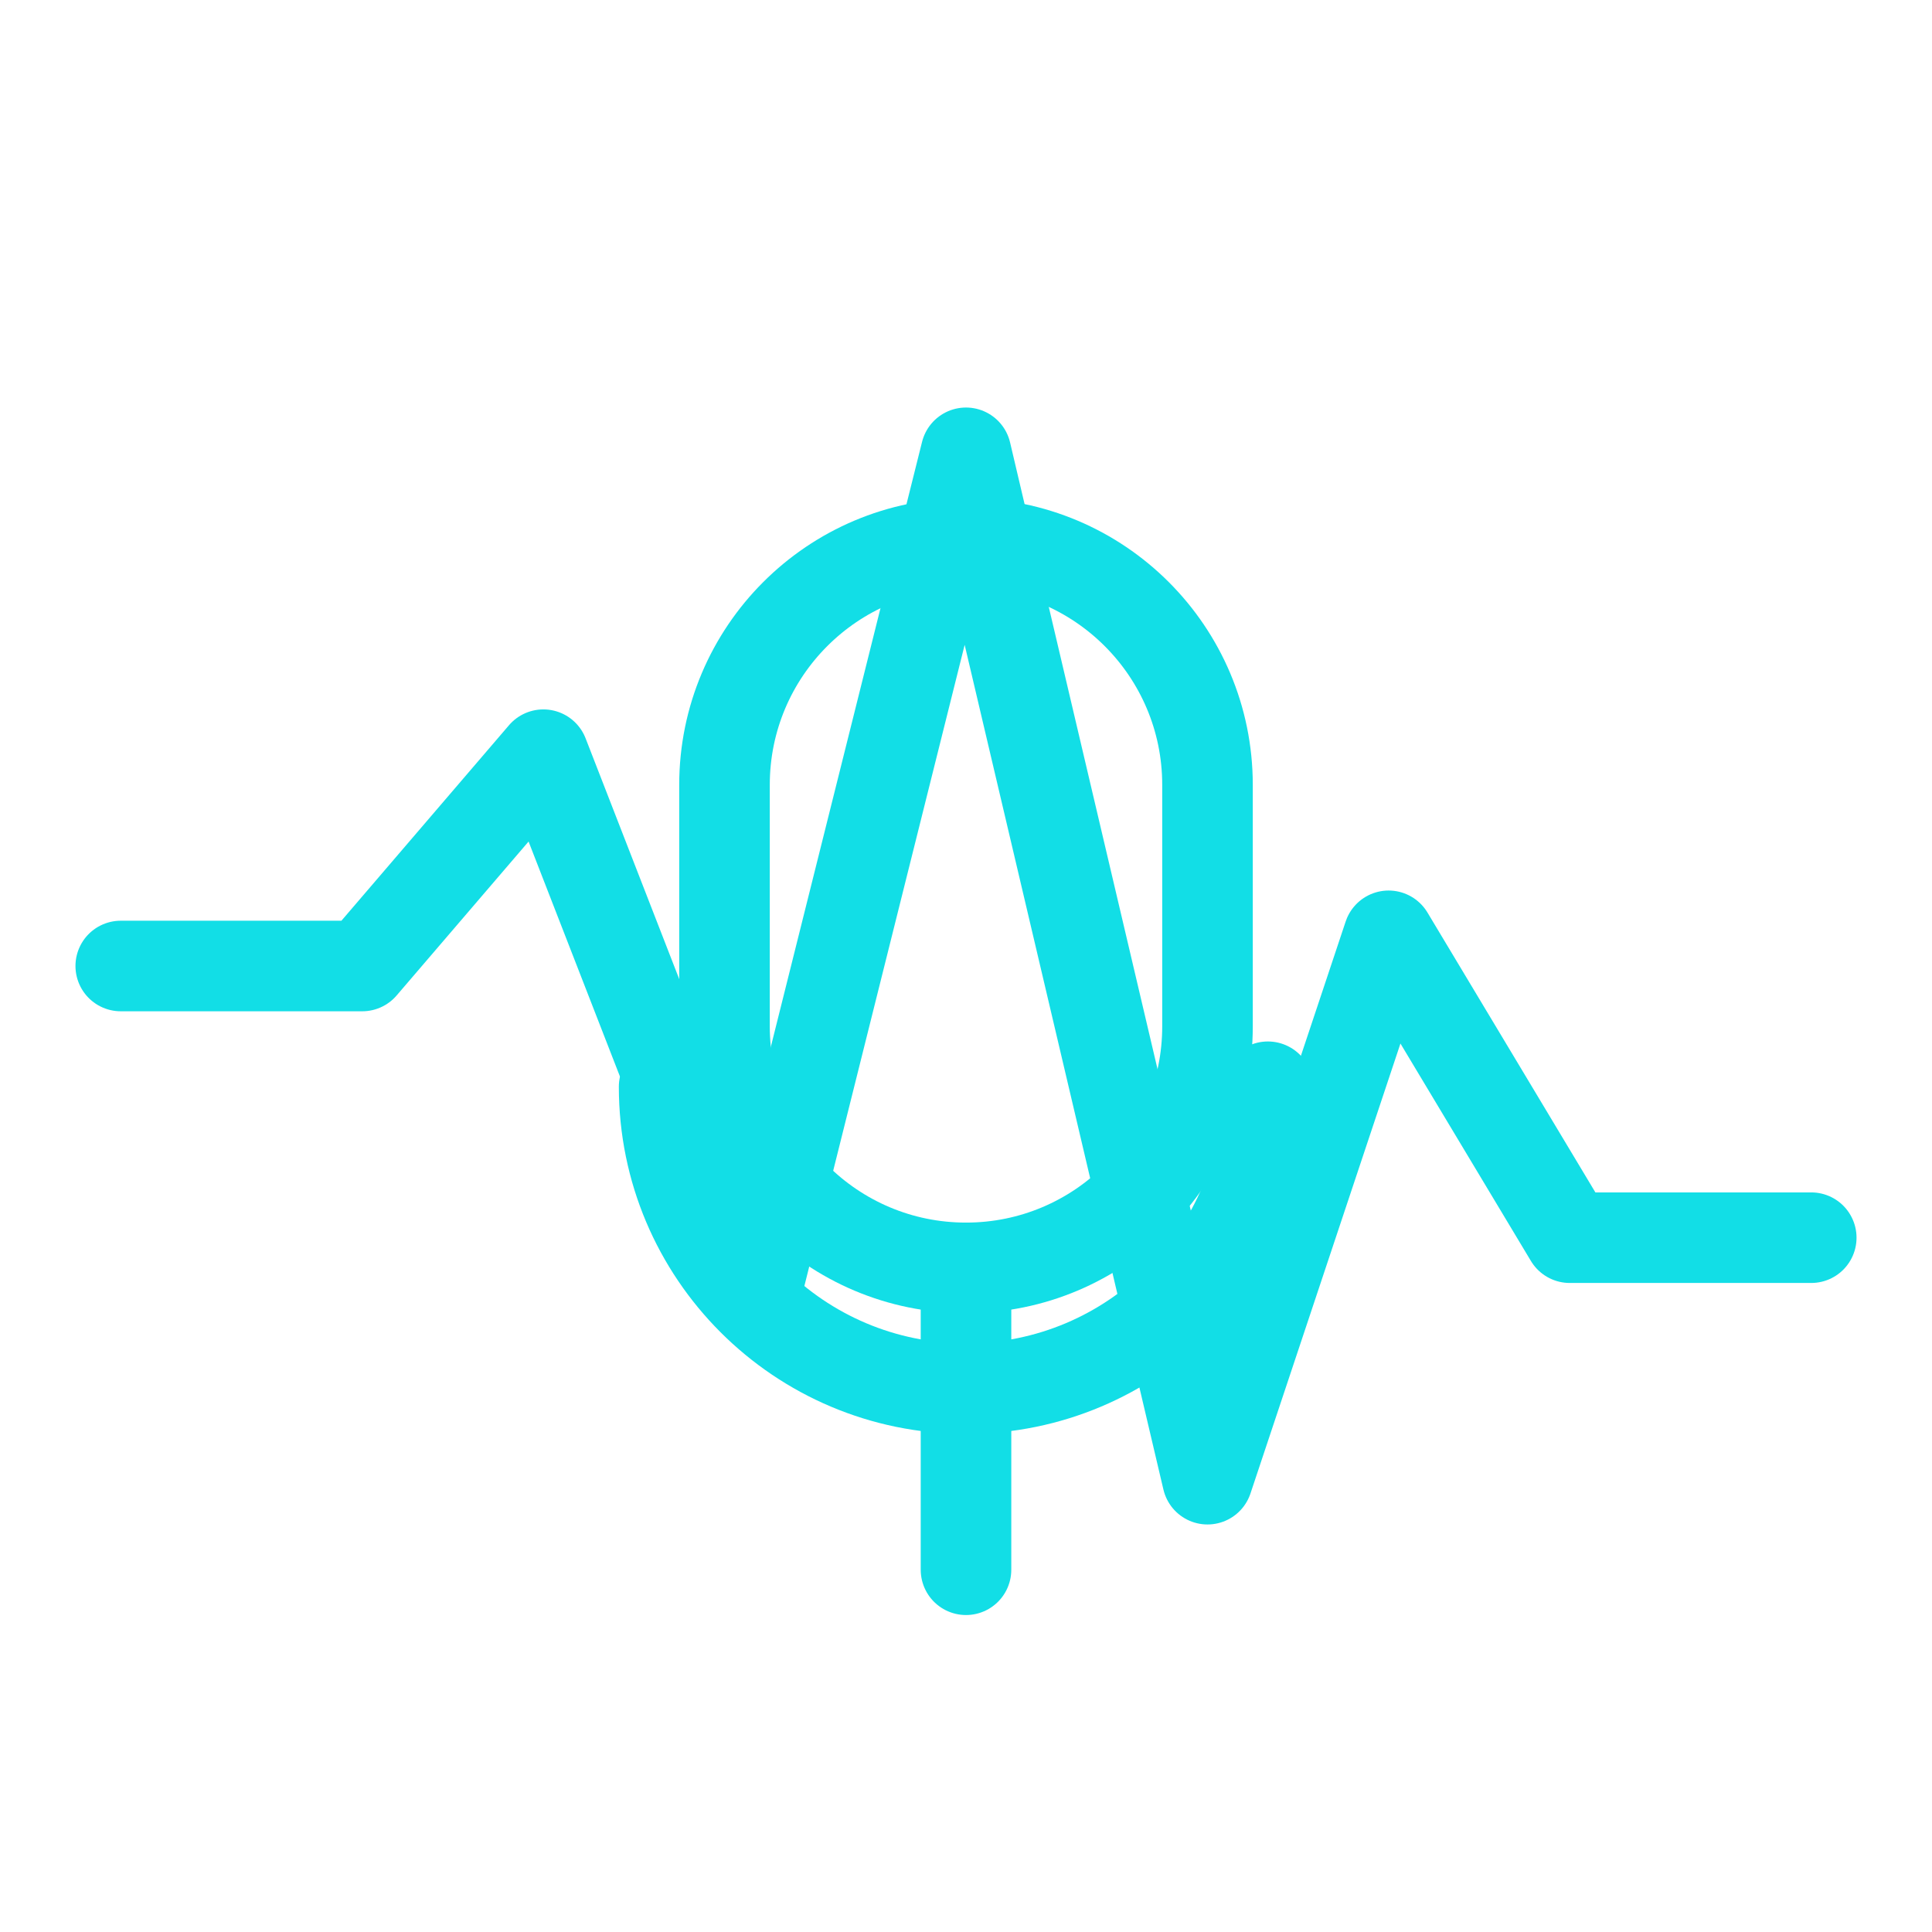
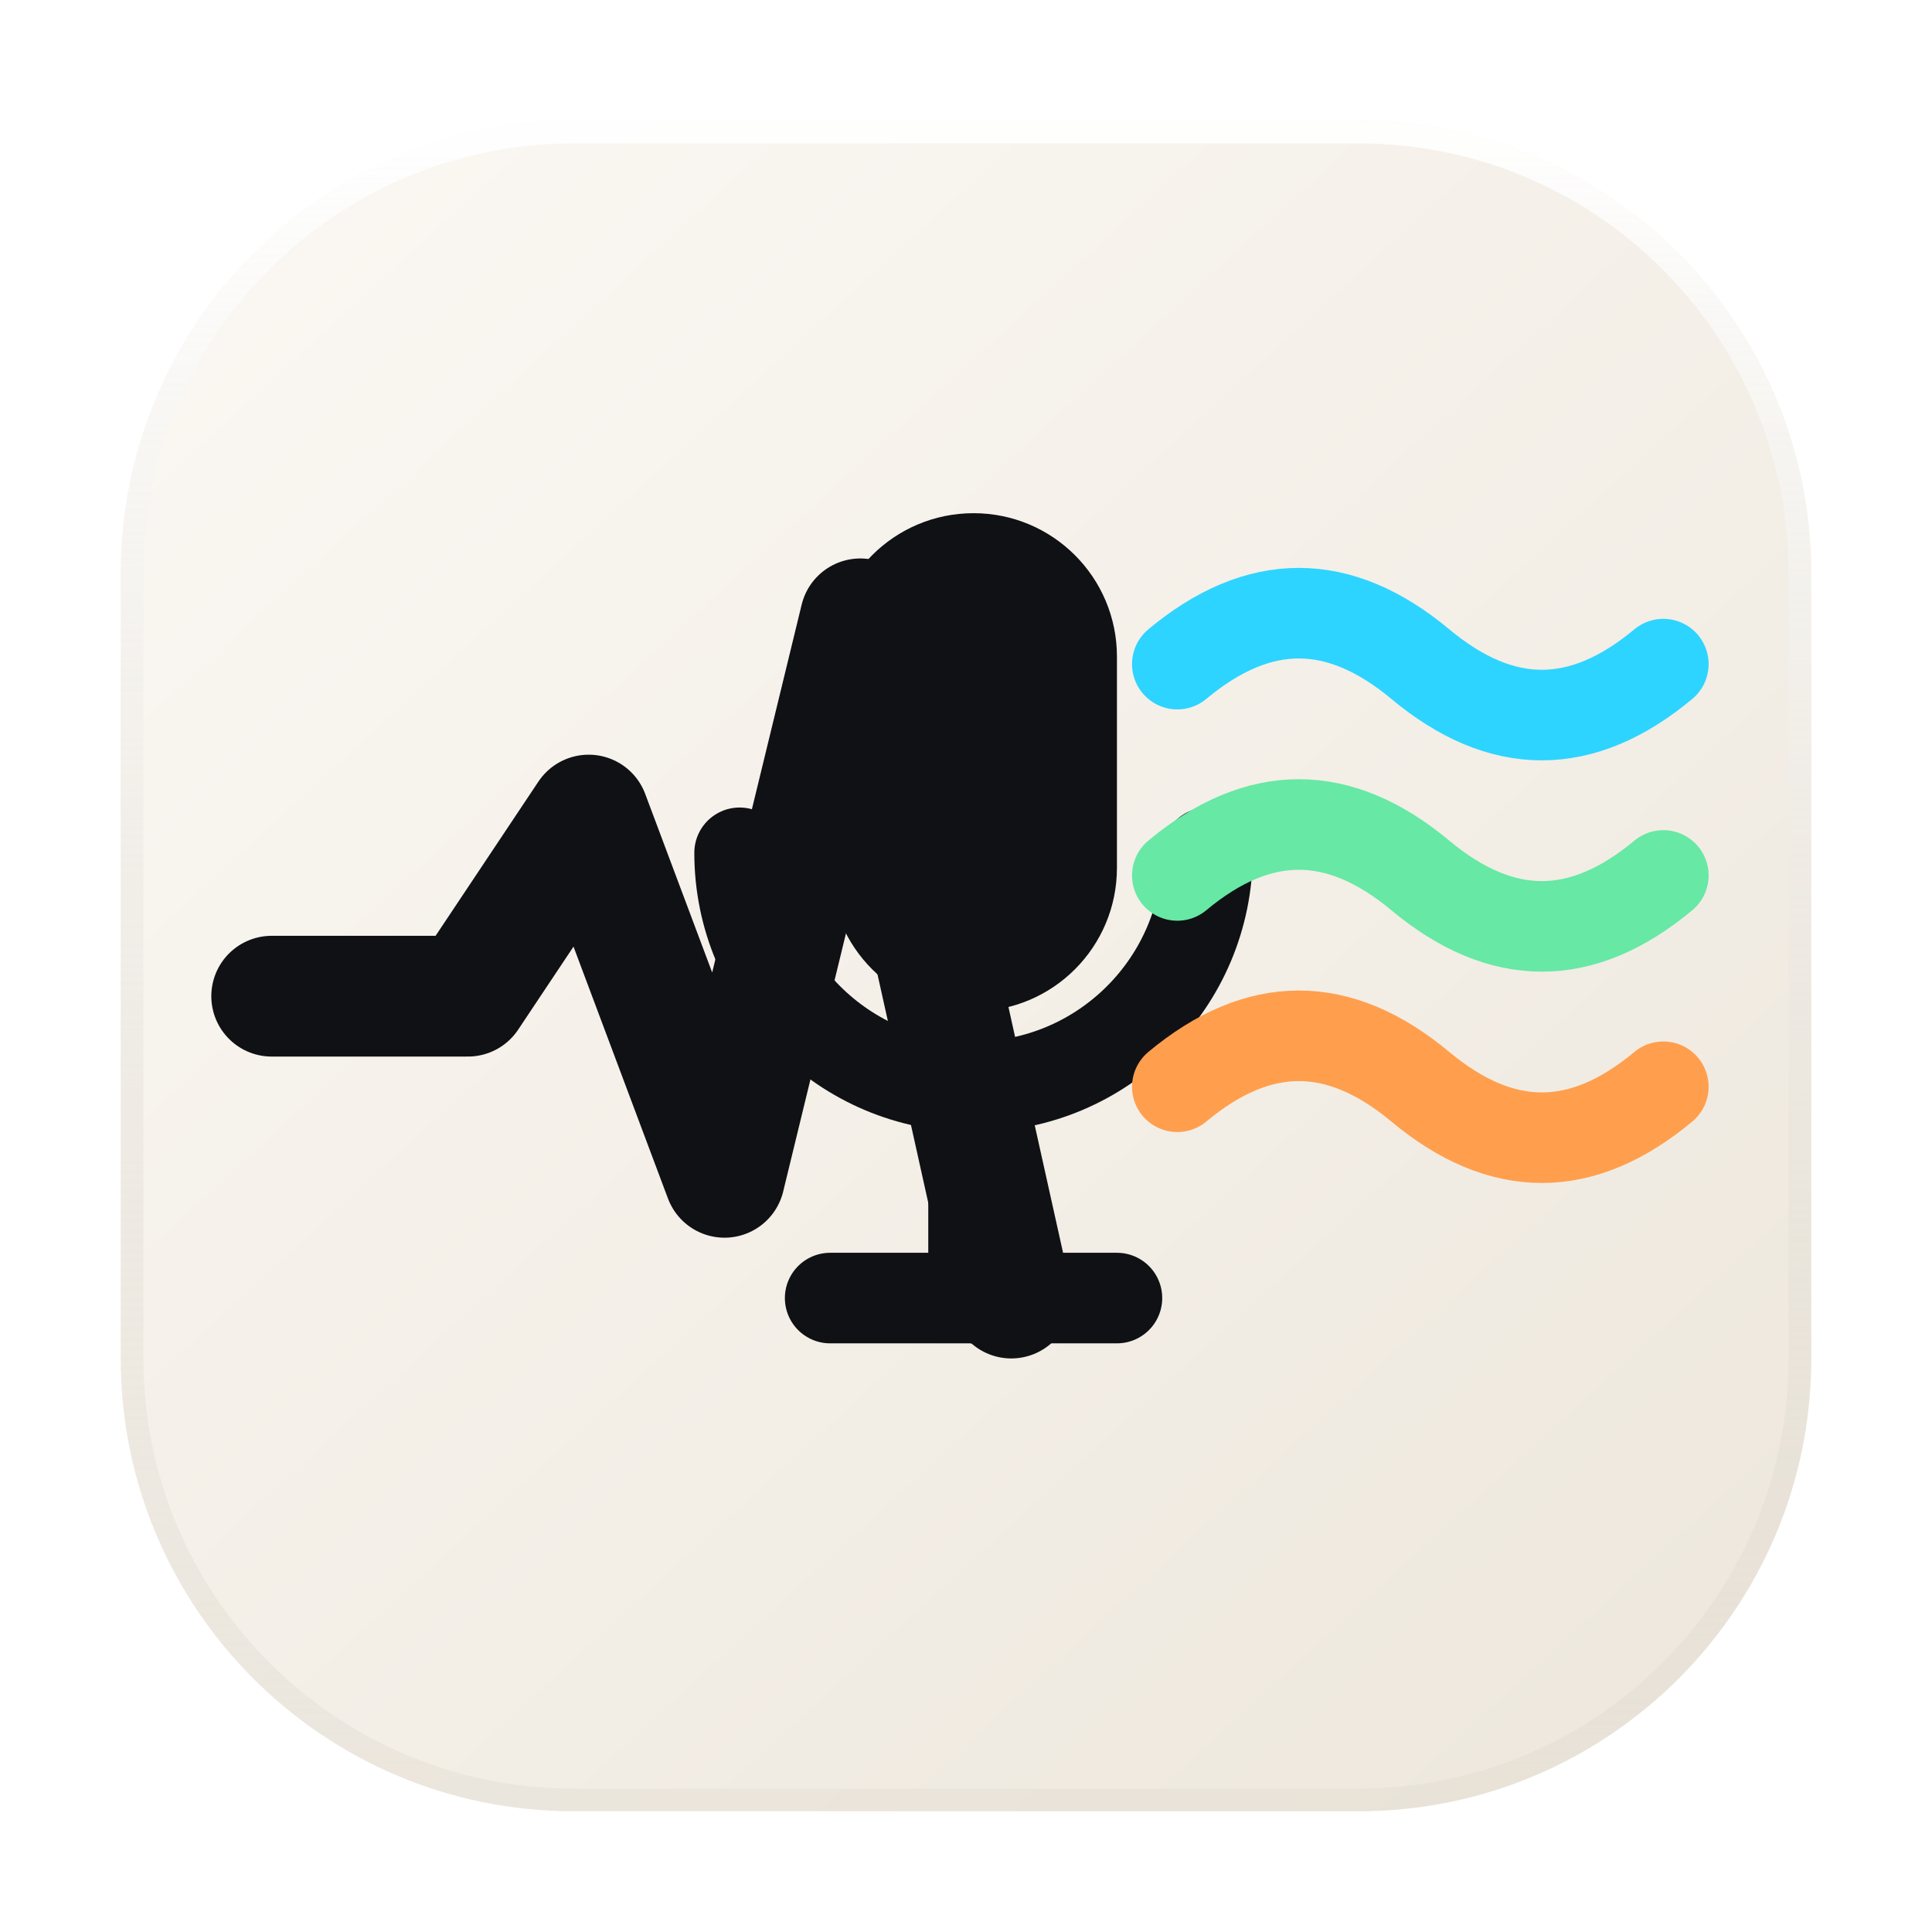
- <svg xmlns="http://www.w3.org/2000/svg" viewBox="0 0 64 64" fill="none">
-   <g stroke="#12DEE6" stroke-width="3" stroke-linecap="round" stroke-linejoin="round">
-     <path d="M4 32h8l6-7 7 18 7-28 8 34 6-18 6 10h8" />
-     <rect x="24" y="18" width="16" height="24" rx="8" />
-     <path d="M32 42v10" />
-     <path d="M22 36a10 10 0 0 0 20 0" />
-   </g>
+ <svg xmlns="http://www.w3.org/2000/svg" viewBox="0 0 128 128" fill="none">
+   <defs>
+     <linearGradient id="brand-bg" x1="20" y1="16" x2="108" y2="112" gradientUnits="userSpaceOnUse">
+       <stop offset="0" stop-color="#FAF7F2" />
+       <stop offset="1" stop-color="#EEE8DE" />
+     </linearGradient>
+     <linearGradient id="brand-shadow" x1="64" y1="10" x2="64" y2="118" gradientUnits="userSpaceOnUse">
+       <stop offset="0" stop-color="#FFFFFF" stop-opacity="0.9" />
+       <stop offset="1" stop-color="#D7D0C4" stop-opacity="0.25" />
+     </linearGradient>
+   </defs>
+   <rect x="8" y="8" width="112" height="112" rx="30" fill="url(#brand-bg)" />
+   <rect x="8.75" y="8.75" width="110.5" height="110.5" rx="29.25" stroke="url(#brand-shadow)" stroke-width="1.5" />
+   <path d="M18 66h13l8-12 9 24 9-37 10 45" stroke="#101114" stroke-width="8" stroke-linecap="round" stroke-linejoin="round" />
+   <rect x="55" y="34" width="19" height="33" rx="9.5" fill="#101114" />
+   <path d="M49 56.5c0 8.562 6.938 15.5 15.5 15.5s15.5-6.938 15.5-15.5" stroke="#101114" stroke-width="6" stroke-linecap="round" />
+   <path d="M64.5 72v14" stroke="#101114" stroke-width="6" stroke-linecap="round" />
+   <path d="M55 86h19" stroke="#101114" stroke-width="6" stroke-linecap="round" />
+   <path d="M78 44c5.4-4.5 10.7-4.5 16.1 0 5.4 4.5 10.7 4.5 16.1 0" stroke="#2DD4FF" stroke-width="6" stroke-linecap="round" stroke-linejoin="round" />
+   <path d="M78 58c5.4-4.5 10.7-4.5 16.1 0 5.4 4.5 10.7 4.5 16.1 0" stroke="#67E8A5" stroke-width="6" stroke-linecap="round" stroke-linejoin="round" />
+   <path d="M78 72c5.4-4.5 10.7-4.5 16.1 0 5.4 4.5 10.7 4.5 16.1 0" stroke="#FF9F4D" stroke-width="6" stroke-linecap="round" stroke-linejoin="round" />
</svg>
